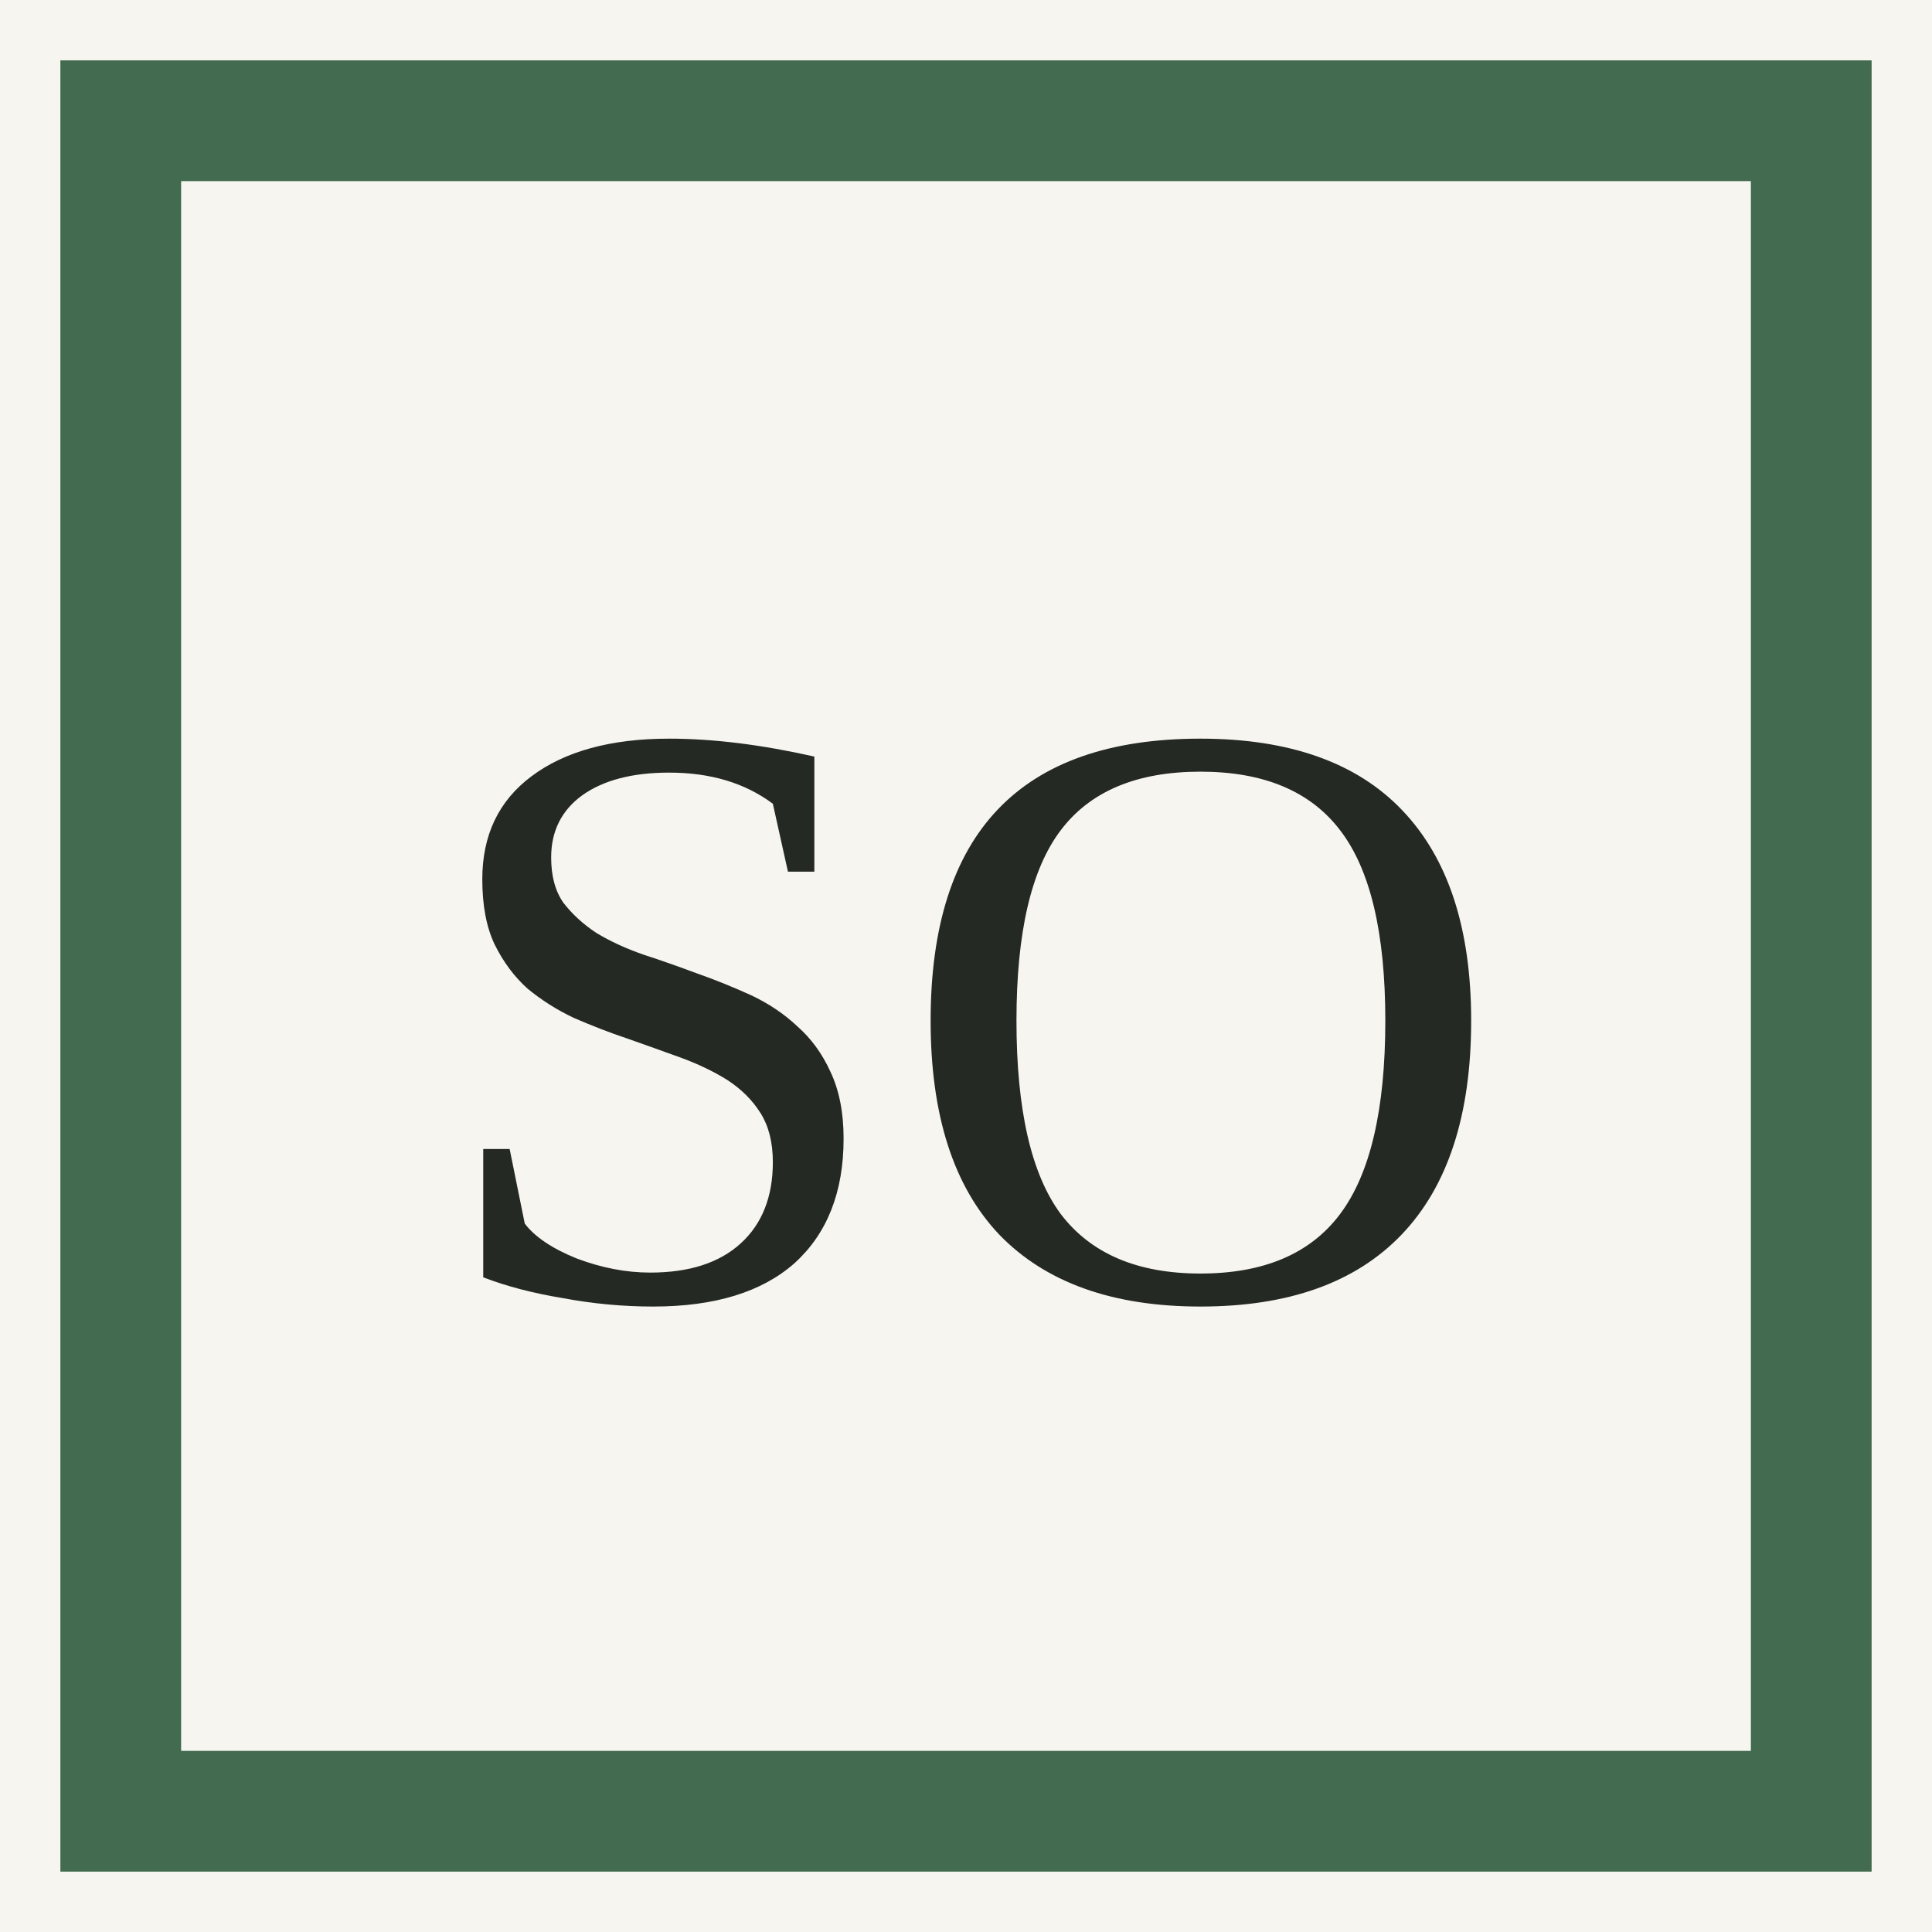
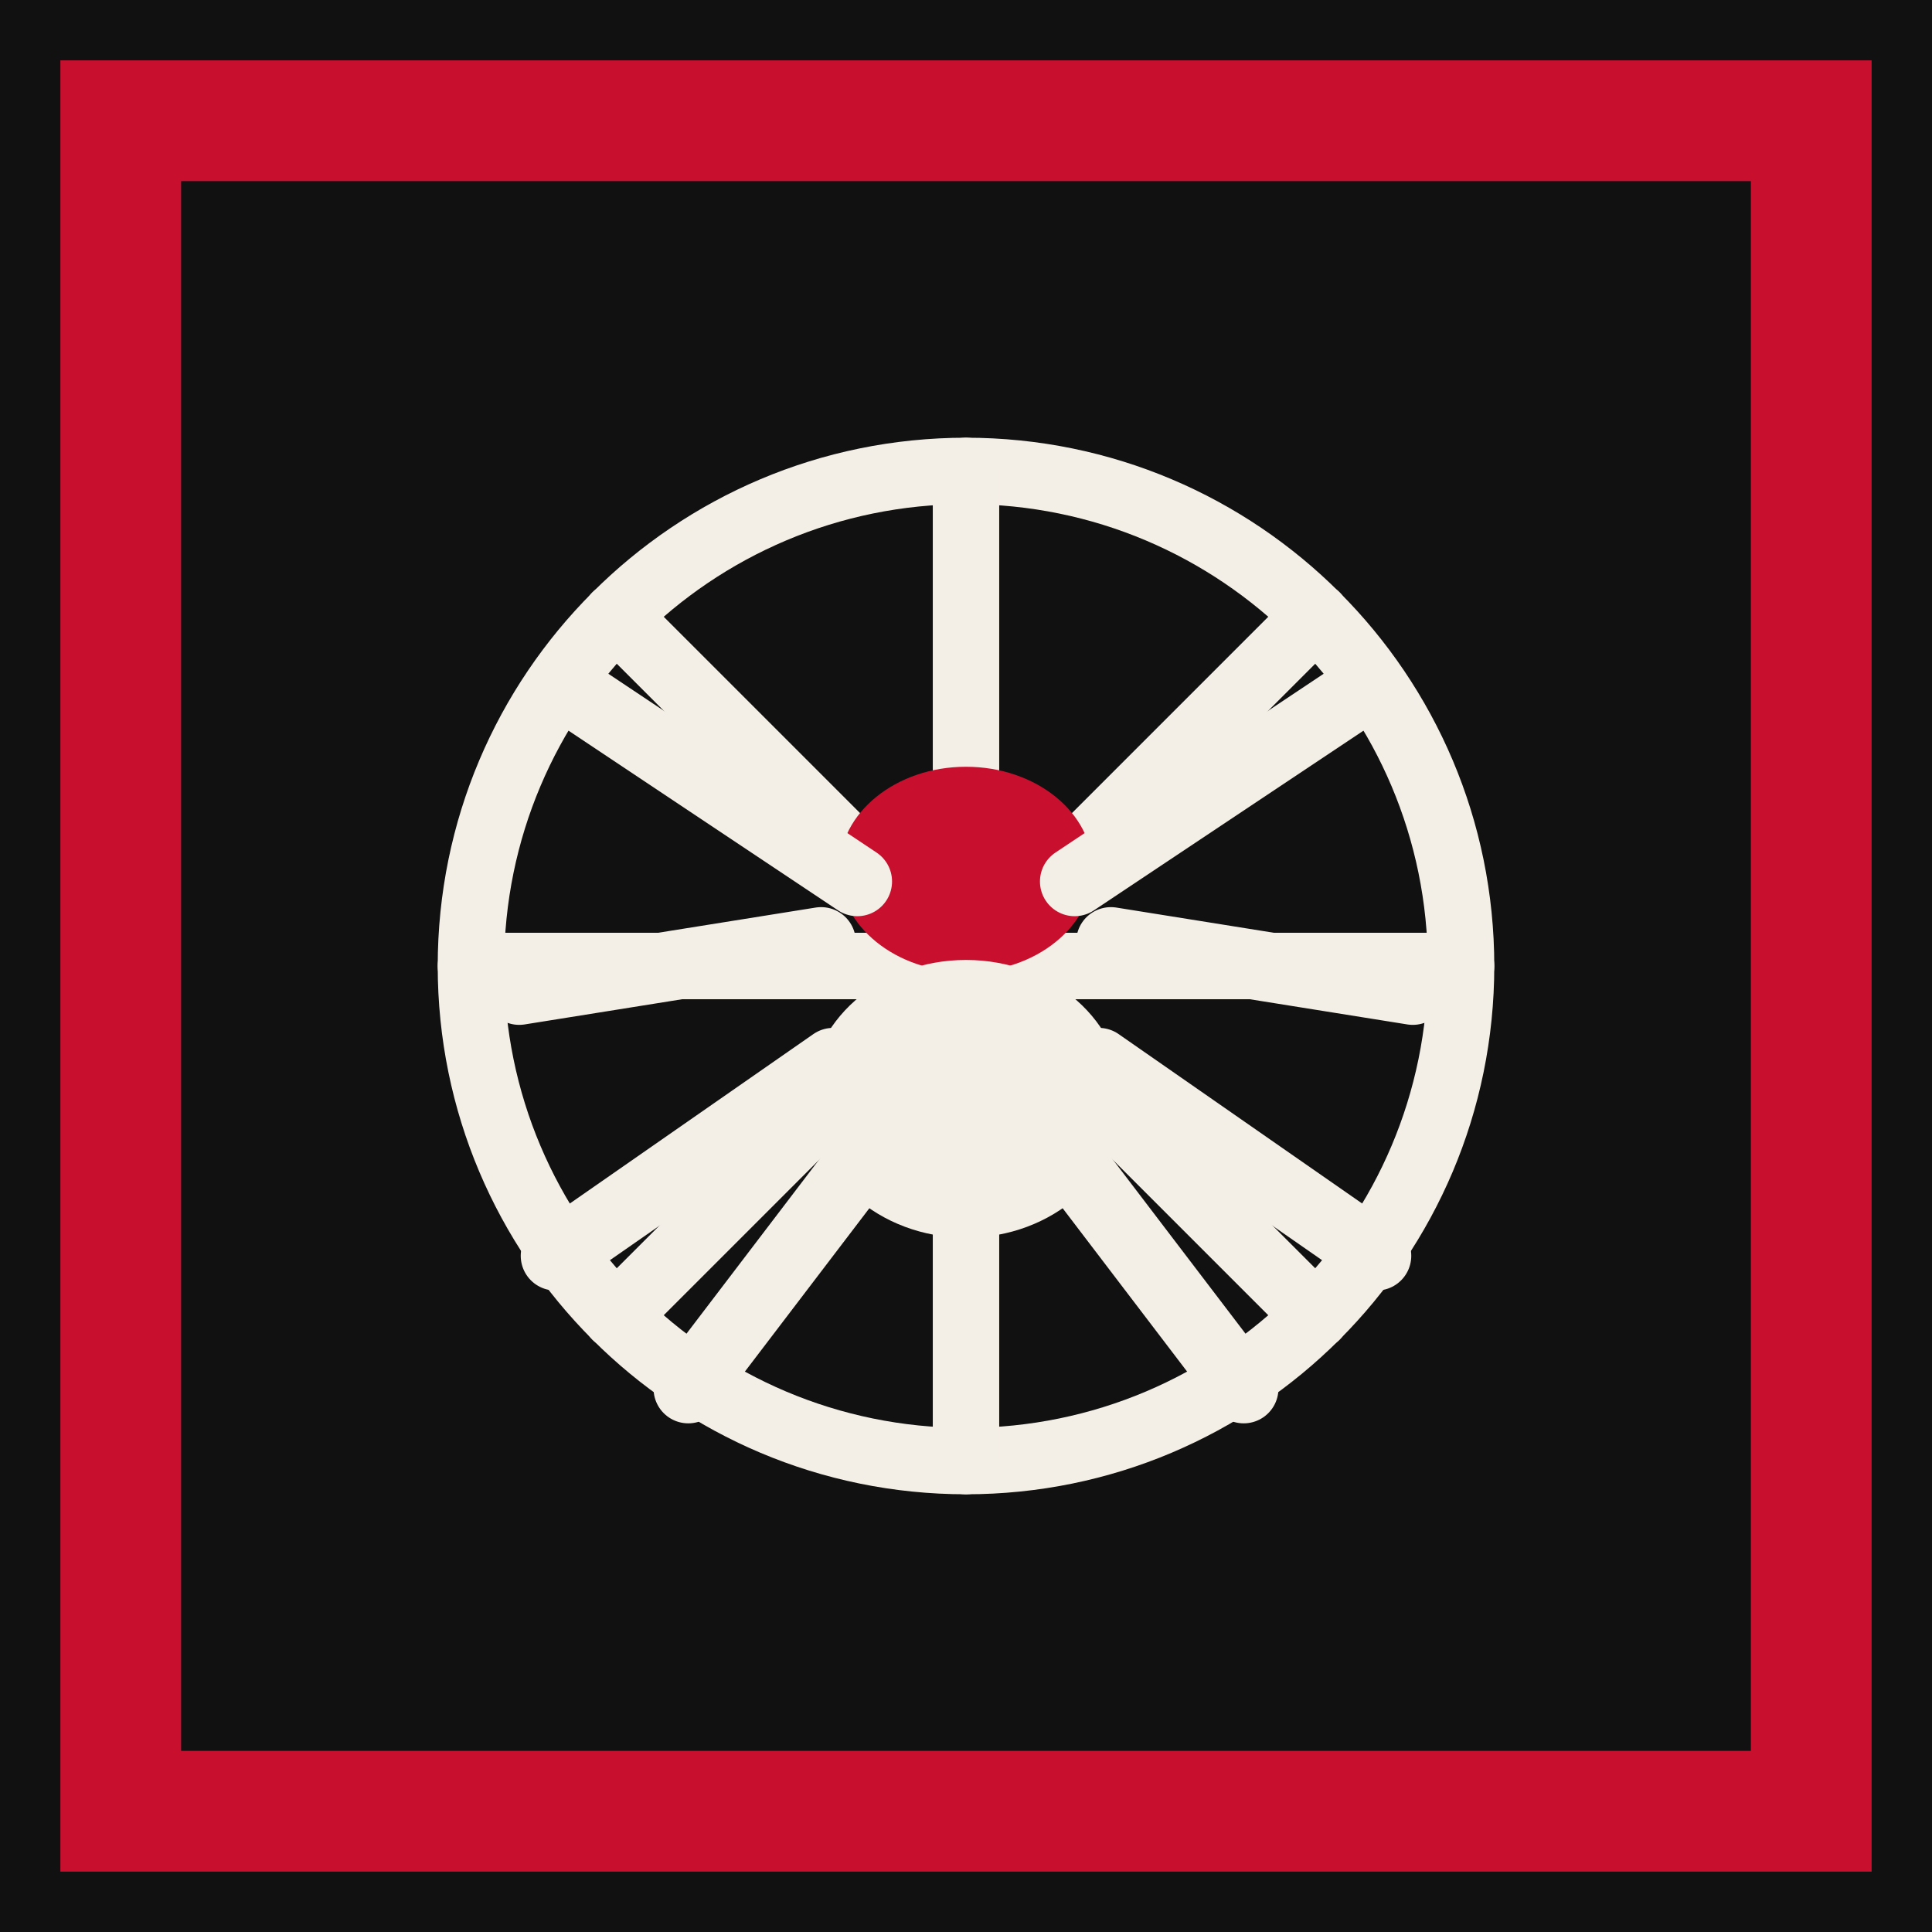
<svg xmlns="http://www.w3.org/2000/svg" viewBox="0 0 32 32" role="img" aria-label="Second Opinion">
-   <rect width="32" height="32" fill="#F7F5EF" />
-   <rect x="2" y="2" width="28" height="28" fill="none" stroke="#426B50" stroke-width="2" />
-   <text x="16" y="21.5" font-family="Georgia, 'Times New Roman', serif" font-size="14" text-anchor="middle" fill="#242923">SO</text>
+   <rect width="32" height="32" fill="#111111" />
+   <rect x="2" y="2" width="28" height="28" fill="none" stroke="#C8102E" stroke-width="2" />
+   <g fill="none" stroke="#F4EFE6" stroke-width="1.1" stroke-linecap="round">
+     <circle cx="16" cy="16" r="8.2" />
+     <path d="M16 7.8 V24.2 M7.8 16 H24.2 M10.2 10.2 L21.8 21.8 M21.8 10.2 L10.2 21.8" />
+   </g>
+   <ellipse cx="16" cy="14.4" rx="2.1" ry="1.7" fill="#C8102E" />
+   <ellipse cx="16" cy="18.2" rx="2.6" ry="2.3" fill="#F4EFE6" />
+   <g fill="none" stroke="#F4EFE6" stroke-width="1.15" stroke-linecap="round">
+     <path d="M14.2 14.6 L9.4 11.4 M13.6 15.6 L8.6 16.4 M13.8 17.6 L9.2 20.8 M14.6 18.8 L11.4 23" />
+     <path d="M17.8 14.6 L22.6 11.4 M18.4 15.6 L23.4 16.4 M18.2 17.6 L22.8 20.8 M17.4 18.8 L20.6 23" />
+   </g>
</svg>
